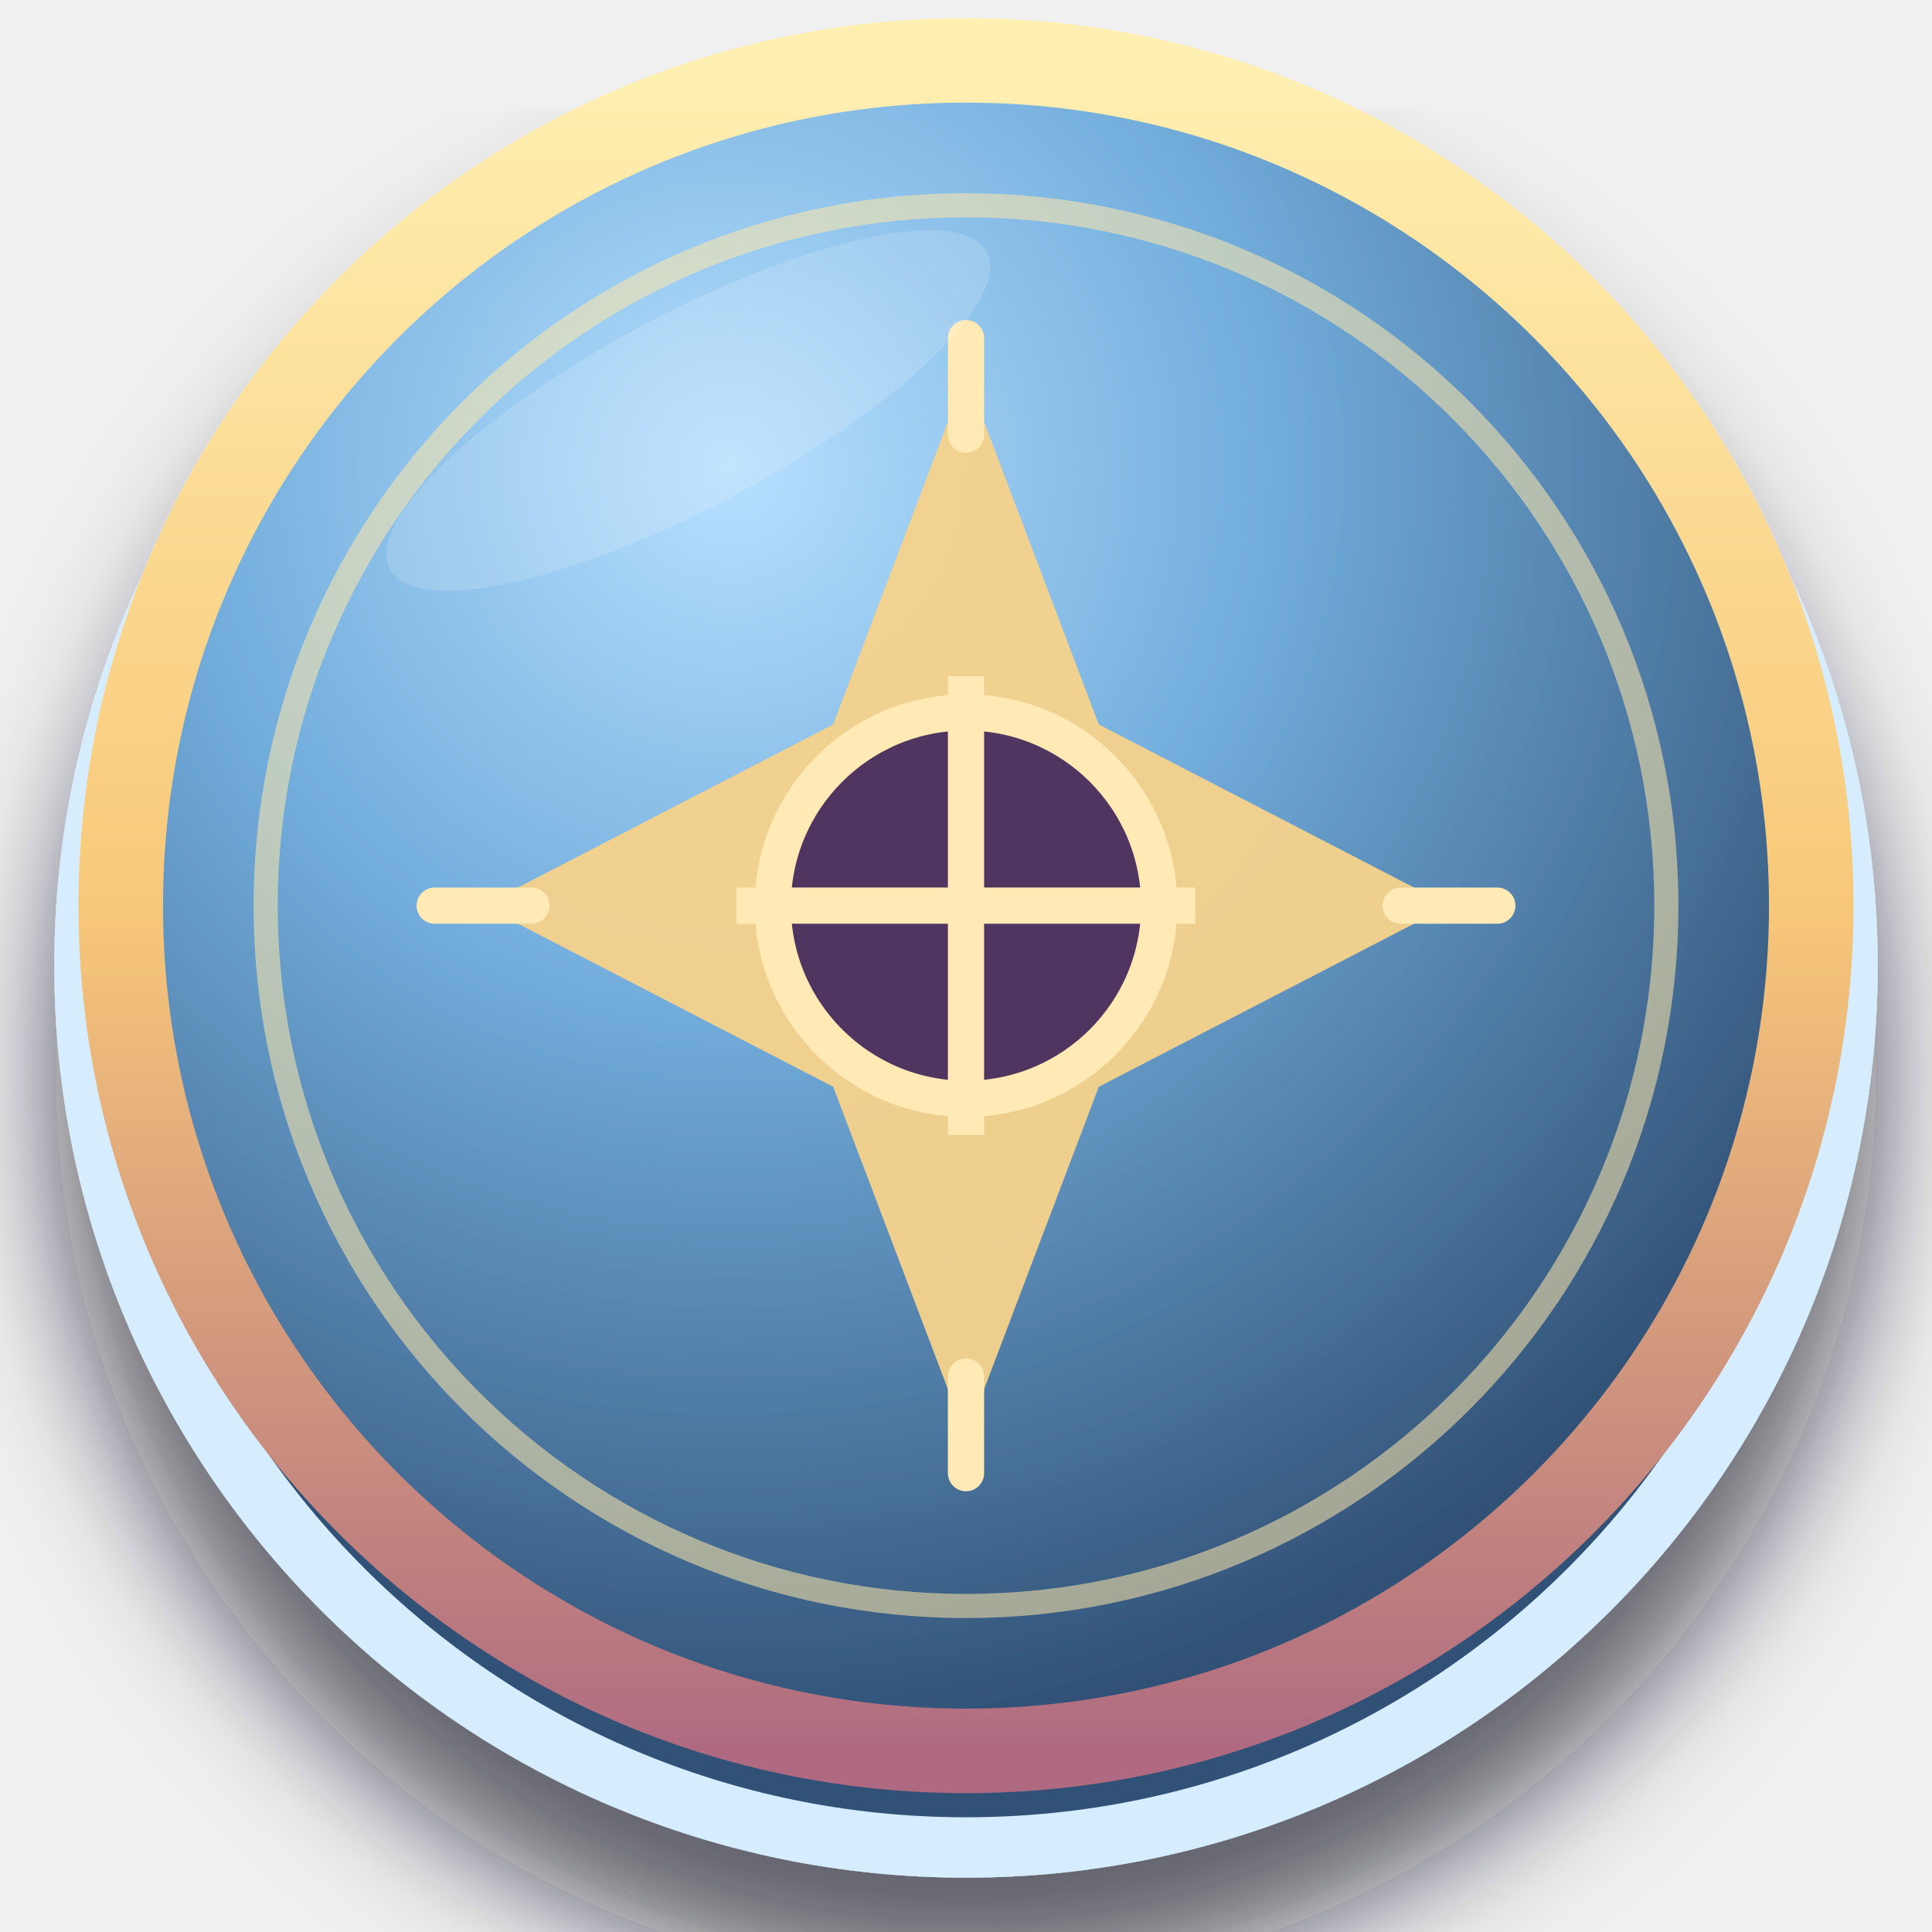
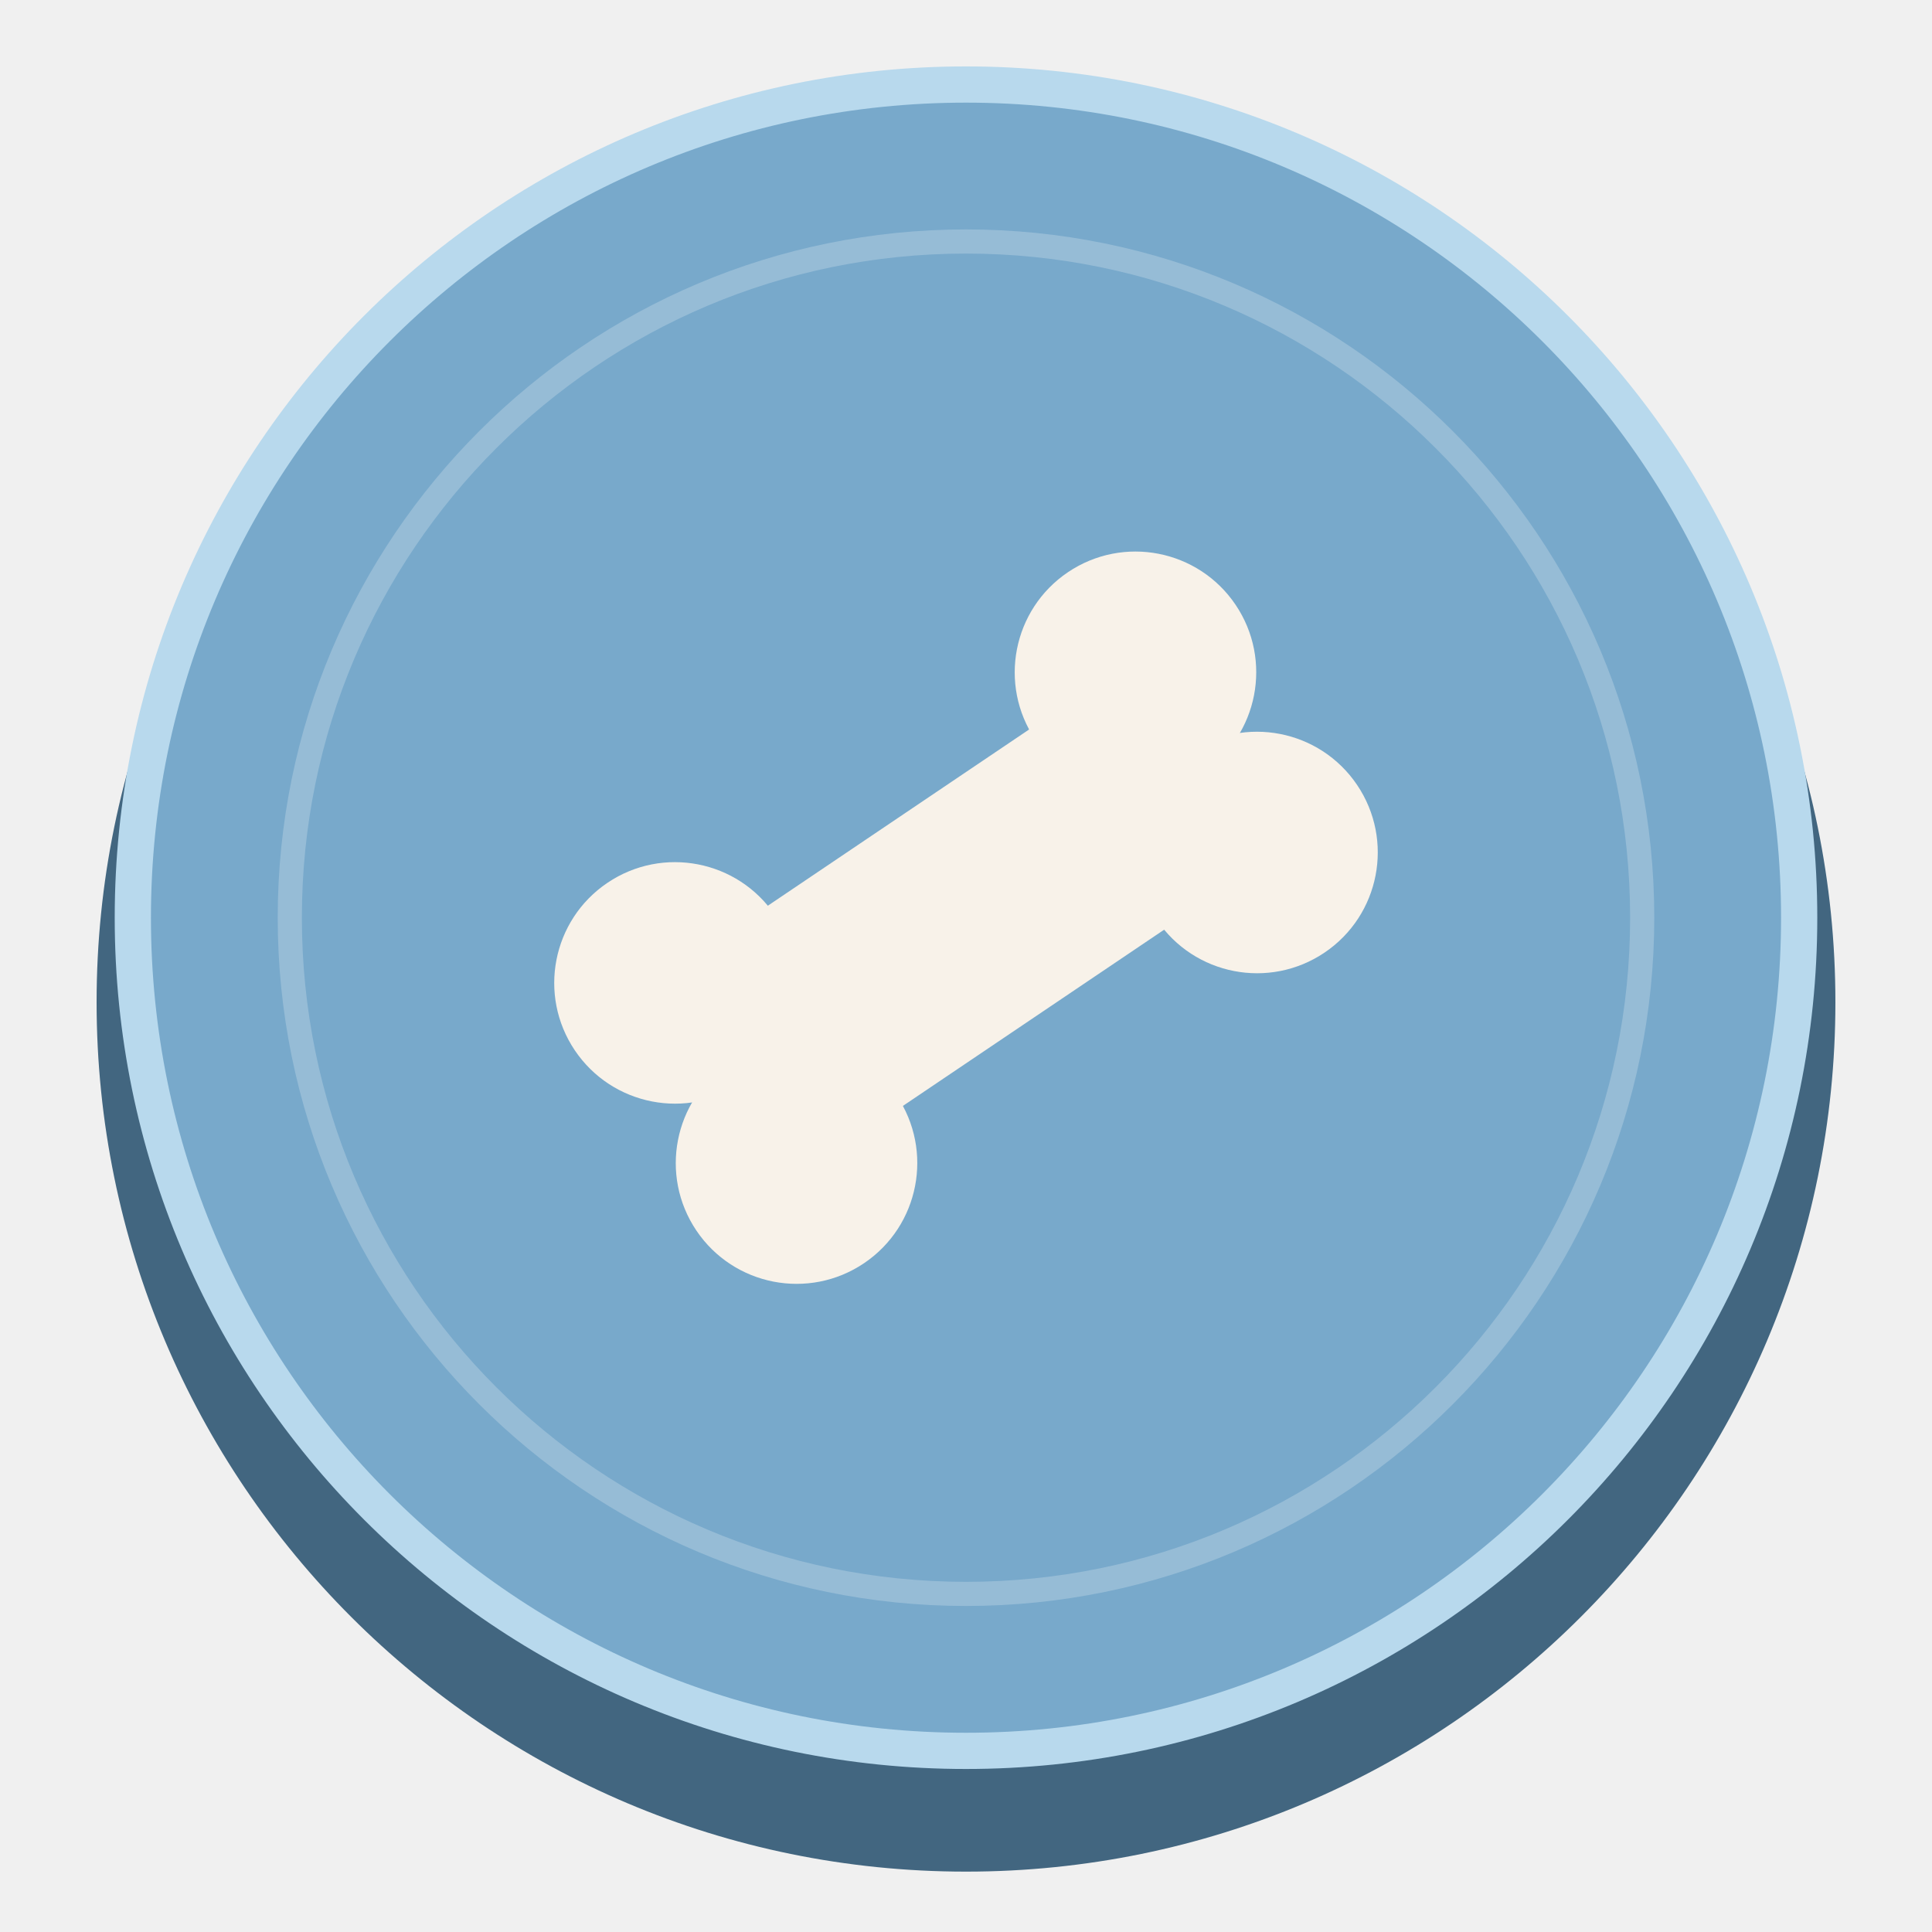
<svg xmlns="http://www.w3.org/2000/svg" width="160" height="160" viewBox="0 0 160 160">
-   <defs>
-     <radialGradient id="face" cx="36%" cy="24%" r="76%">
-       <stop stop-color="#b7e0ff" />
-       <stop offset=".42" stop-color="#72addc" />
-       <stop offset="1" stop-color="#315176" />
-     </radialGradient>
-     <linearGradient id="rim" x2="0" y2="1">
-       <stop stop-color="#fff0b2" />
-       <stop offset=".5" stop-color="#f8c879" />
-       <stop offset="1" stop-color="#af6b81" />
-     </linearGradient>
-     <filter id="s">
-       <feDropShadow dx="0" dy="9" stdDeviation="5" flood-color="#130b24" flood-opacity=".65" />
-     </filter>
-   </defs>
-   <g filter="url(#s)">
-     <circle cx="80" cy="80" r="73" fill="#315176" stroke="#d5edff" stroke-width="5" />
-     <circle cx="80" cy="75" r="70" fill="url(#face)" stroke="url(#rim)" stroke-width="7" />
-     <circle cx="80" cy="75" r="58" fill="none" stroke="#ffe7a8" stroke-opacity=".55" stroke-width="2" />
-     <path d="M80 31 91 60l29 15-29 15-11 29-11-29-29-15 29-15Z" fill="#f6d28c" opacity=".95" />
-     <circle cx="80" cy="75" r="16" fill="#50365e" stroke="#ffe9b5" stroke-width="3" />
-     <path d="M80 56v38M61 75h38" stroke="#ffe9b5" stroke-width="3" />
-     <path d="M36 75h8m72 0h8M80 28v8m0 78v8" stroke="#ffe9b5" stroke-width="3" stroke-linecap="round" />
-     <ellipse cx="57" cy="34" rx="28" ry="8" fill="#fff" opacity=".15" transform="rotate(-28 57 34)" />
+   <circle cx="80" cy="83" r="72" fill="#426680" />
+   <circle cx="80" cy="76" r="69" fill="#78a9cb" stroke="#b8d9ed" stroke-width="3" />
+   <circle cx="80" cy="76" r="56" fill="none" stroke="#fff" stroke-opacity=".22" stroke-width="2" />
+   <g transform="rotate(-34 80 76)" fill="#f8f2e9">
+     <rect x="54" y="66" width="52" height="20" rx="9" />
+     <circle cx="57" cy="67" r="10" />
+     <circle cx="57" cy="85" r="10" />
+     <circle cx="103" cy="67" r="10" />
+     <circle cx="103" cy="85" r="10" />
  </g>
</svg>
